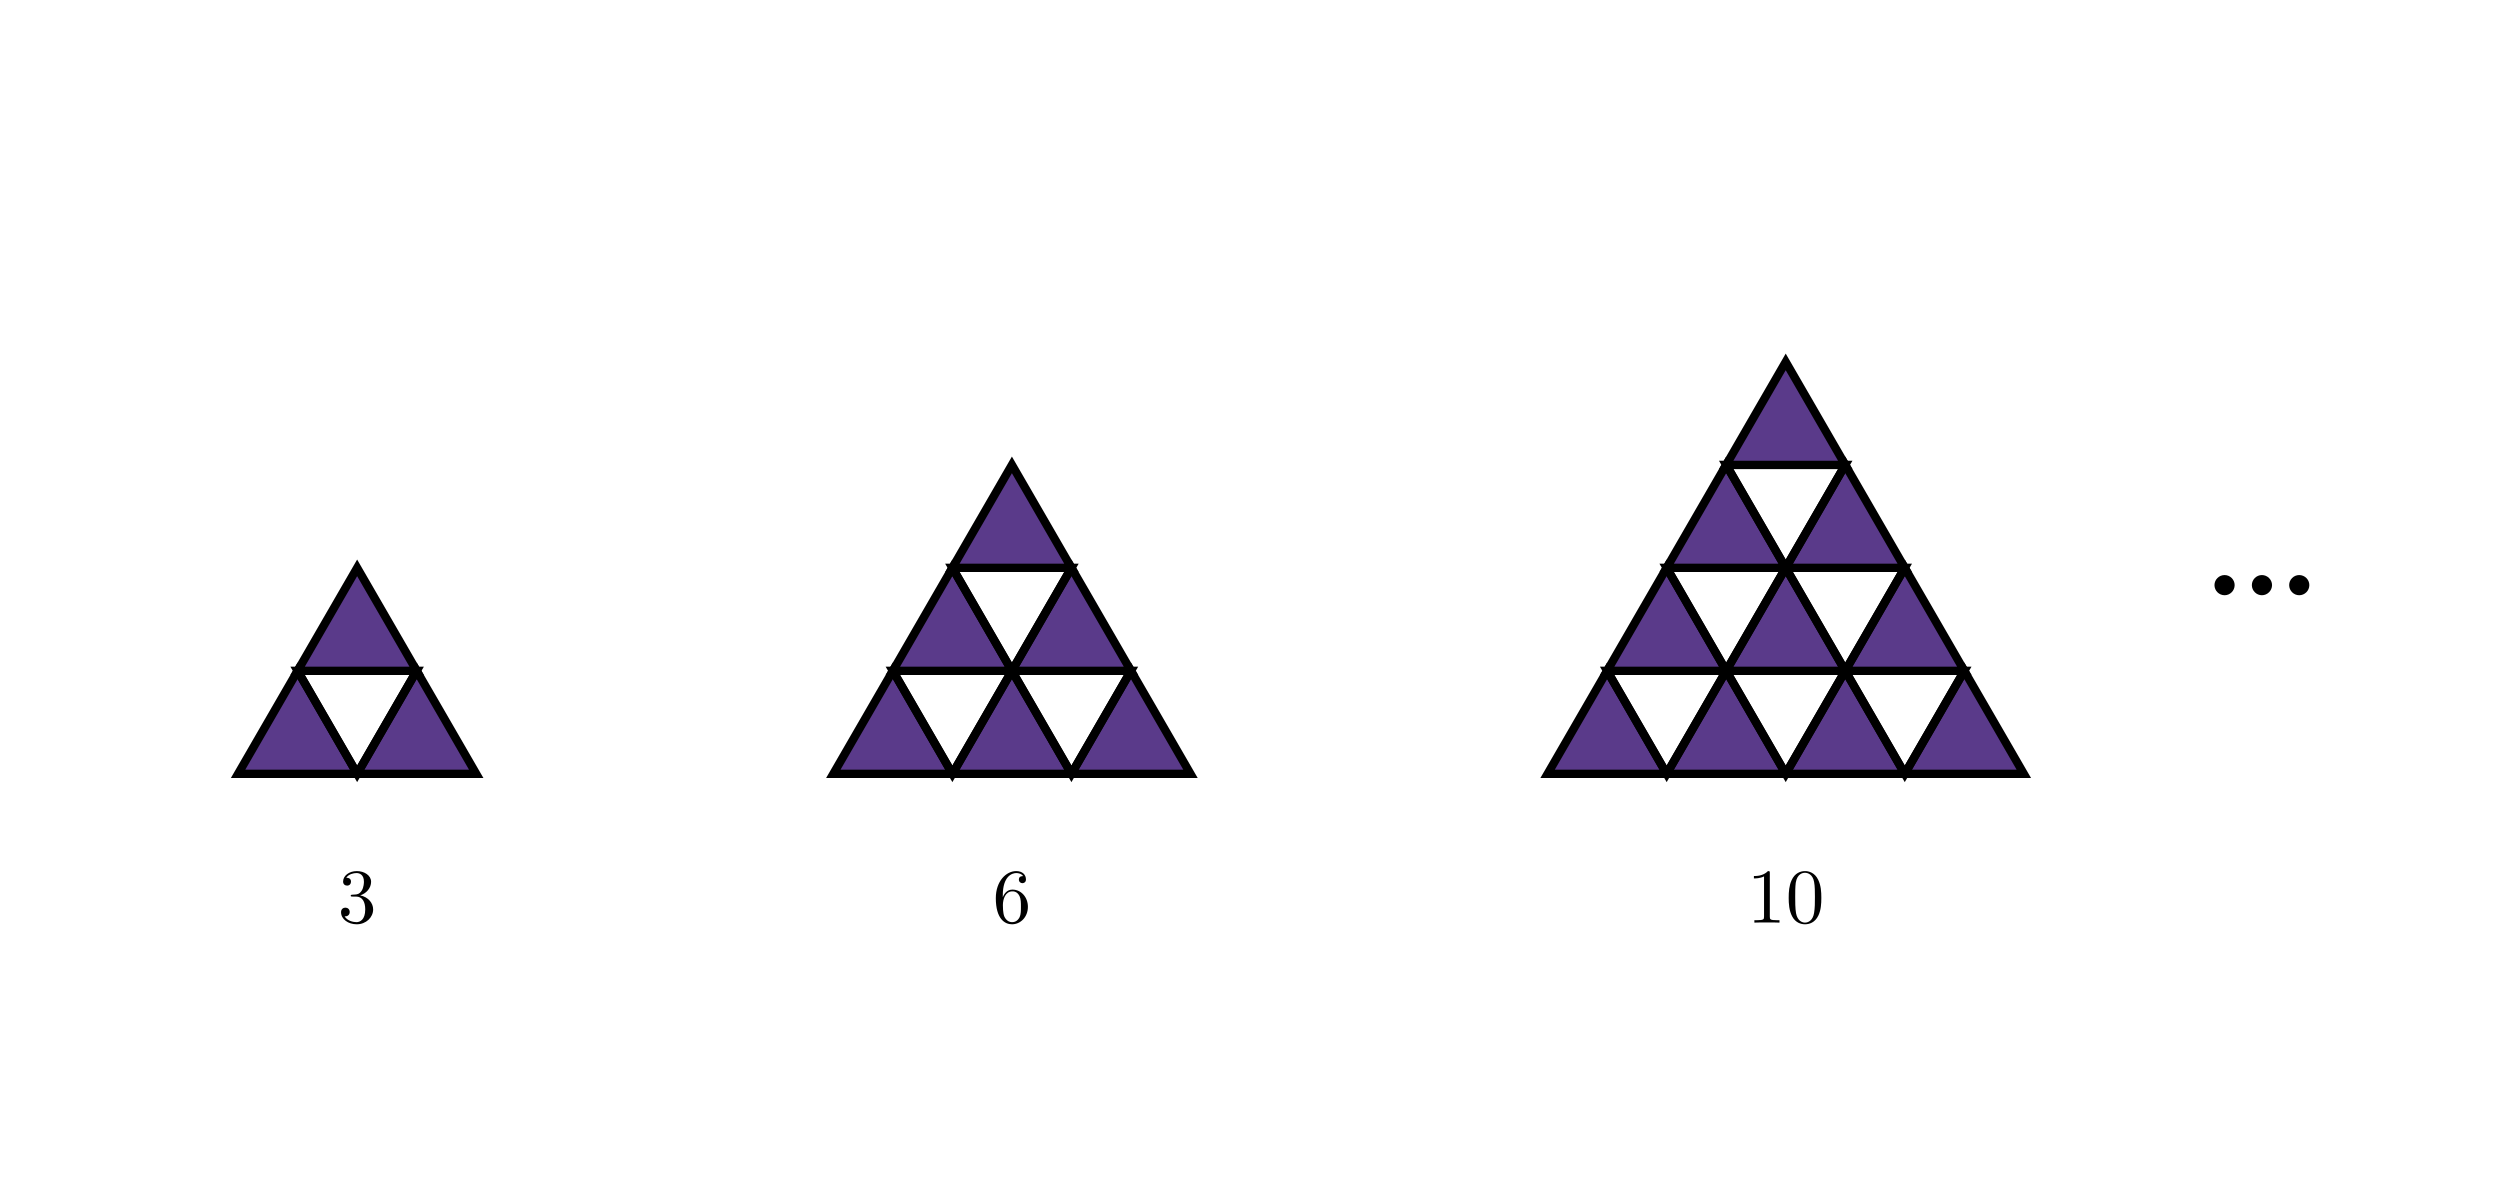
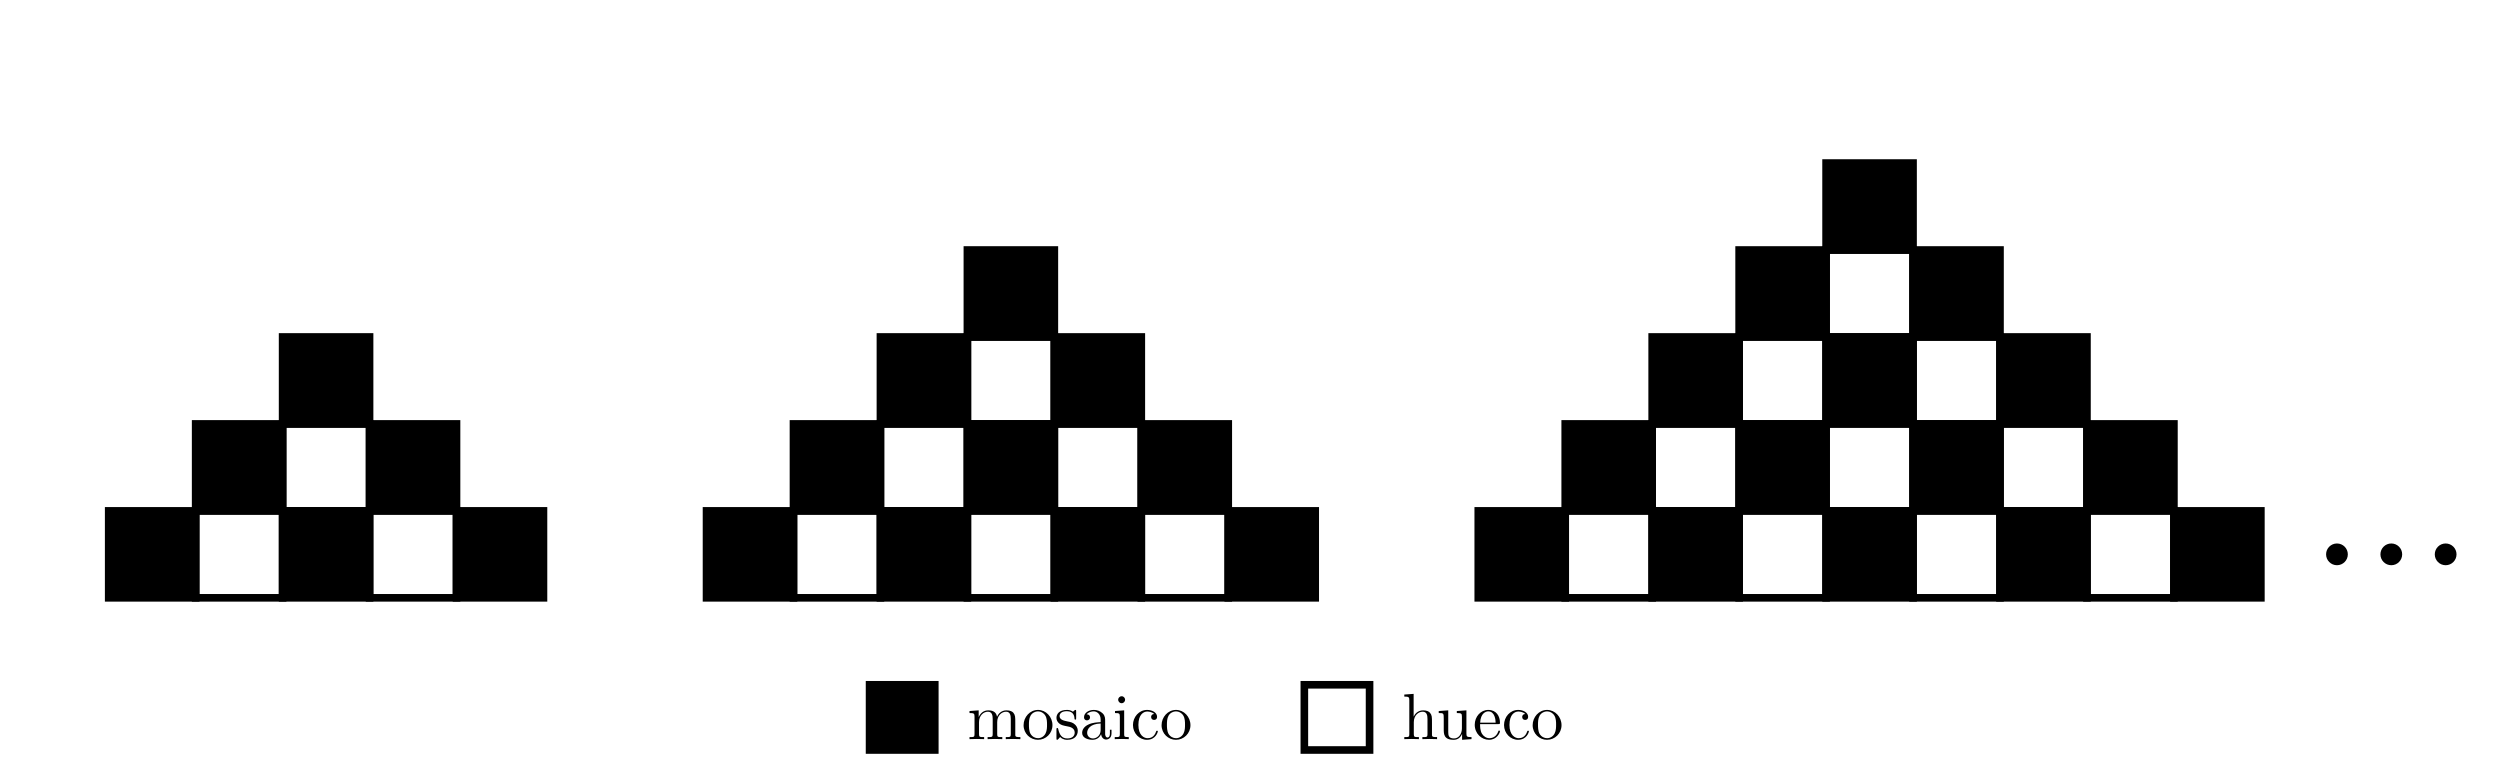
- <svg xmlns="http://www.w3.org/2000/svg" fill="currentColor" viewBox="0 0 420 200" width="420" height="200" font-family="'Latin Modern Roman', Georgia, 'Times New Roman', serif">
-   <g stroke="currentColor" stroke-width="1.4">
-     <polygon points="40,130 60,130 50,112.7" fill="#5a3a8a" />
-     <polygon points="60,130 80,130 70,112.7" fill="#5a3a8a" />
-     <polygon points="50,112.7 70,112.7 60,130" fill="none" />
-     <polygon points="50,112.7 70,112.7 60,95.4" fill="#5a3a8a" />
+ <svg xmlns="http://www.w3.org/2000/svg" fill="currentColor" viewBox="0 0 460 144" width="460" height="144" font-family="'Latin Modern Roman', Georgia, 'Times New Roman', serif">
+   <style>
+     .mosaico { fill: currentColor; stroke: currentColor; stroke-width: 1.4; }
+     .hueco   { fill: none; stroke: currentColor; stroke-width: 1.4; }
+   </style>
+   <rect class="mosaico" x="52" y="62" width="16" height="16" />
+   <rect class="mosaico" x="36" y="78" width="16" height="16" />
+   <rect class="hueco" x="52" y="78" width="16" height="16" />
+   <rect class="mosaico" x="68" y="78" width="16" height="16" />
+   <rect class="mosaico" x="20" y="94" width="16" height="16" />
+   <rect class="hueco" x="36" y="94" width="16" height="16" />
+   <rect class="mosaico" x="52" y="94" width="16" height="16" />
+   <rect class="hueco" x="68" y="94" width="16" height="16" />
+   <rect class="mosaico" x="84" y="94" width="16" height="16" />
+   <rect class="mosaico" x="178" y="46" width="16" height="16" />
+   <rect class="mosaico" x="162" y="62" width="16" height="16" />
+   <rect class="hueco" x="178" y="62" width="16" height="16" />
+   <rect class="mosaico" x="194" y="62" width="16" height="16" />
+   <rect class="mosaico" x="146" y="78" width="16" height="16" />
+   <rect class="hueco" x="162" y="78" width="16" height="16" />
+   <rect class="mosaico" x="178" y="78" width="16" height="16" />
+   <rect class="hueco" x="194" y="78" width="16" height="16" />
+   <rect class="mosaico" x="210" y="78" width="16" height="16" />
+   <rect class="mosaico" x="130" y="94" width="16" height="16" />
+   <rect class="hueco" x="146" y="94" width="16" height="16" />
+   <rect class="mosaico" x="162" y="94" width="16" height="16" />
+   <rect class="hueco" x="178" y="94" width="16" height="16" />
+   <rect class="mosaico" x="194" y="94" width="16" height="16" />
+   <rect class="hueco" x="210" y="94" width="16" height="16" />
+   <rect class="mosaico" x="226" y="94" width="16" height="16" />
+   <rect class="mosaico" x="336" y="30" width="16" height="16" />
+   <rect class="mosaico" x="320" y="46" width="16" height="16" />
+   <rect class="hueco" x="336" y="46" width="16" height="16" />
+   <rect class="mosaico" x="352" y="46" width="16" height="16" />
+   <rect class="mosaico" x="304" y="62" width="16" height="16" />
+   <rect class="hueco" x="320" y="62" width="16" height="16" />
+   <rect class="mosaico" x="336" y="62" width="16" height="16" />
+   <rect class="hueco" x="352" y="62" width="16" height="16" />
+   <rect class="mosaico" x="368" y="62" width="16" height="16" />
+   <rect class="mosaico" x="288" y="78" width="16" height="16" />
+   <rect class="hueco" x="304" y="78" width="16" height="16" />
+   <rect class="mosaico" x="320" y="78" width="16" height="16" />
+   <rect class="hueco" x="336" y="78" width="16" height="16" />
+   <rect class="mosaico" x="352" y="78" width="16" height="16" />
+   <rect class="hueco" x="368" y="78" width="16" height="16" />
+   <rect class="mosaico" x="384" y="78" width="16" height="16" />
+   <rect class="mosaico" x="272" y="94" width="16" height="16" />
+   <rect class="hueco" x="288" y="94" width="16" height="16" />
+   <rect class="mosaico" x="304" y="94" width="16" height="16" />
+   <rect class="hueco" x="320" y="94" width="16" height="16" />
+   <rect class="mosaico" x="336" y="94" width="16" height="16" />
+   <rect class="hueco" x="352" y="94" width="16" height="16" />
+   <rect class="mosaico" x="368" y="94" width="16" height="16" />
+   <rect class="hueco" x="384" y="94" width="16" height="16" />
+   <rect class="mosaico" x="400" y="94" width="16" height="16" />
+   <g fill="currentColor">
+     <circle cx="430" cy="102" r="2" />
+     <circle cx="440" cy="102" r="2" />
+     <circle cx="450" cy="102" r="2" />
  </g>
-   <text x="60" y="155" font-size="13" text-anchor="middle">3</text>
-   <g stroke="currentColor" stroke-width="1.4">
-     <polygon points="140,130 160,130 150,112.7" fill="#5a3a8a" />
-     <polygon points="160,130 180,130 170,112.7" fill="#5a3a8a" />
-     <polygon points="180,130 200,130 190,112.7" fill="#5a3a8a" />
-     <polygon points="150,112.7 170,112.7 160,130" fill="none" />
-     <polygon points="170,112.7 190,112.7 180,130" fill="none" />
-     <polygon points="150,112.7 170,112.7 160,95.4" fill="#5a3a8a" />
-     <polygon points="170,112.7 190,112.7 180,95.4" fill="#5a3a8a" />
-     <polygon points="160,95.4 180,95.4 170,112.7" fill="none" />
-     <polygon points="160,95.4 180,95.4 170,78.1" fill="#5a3a8a" />
-   </g>
-   <text x="170" y="155" font-size="13" text-anchor="middle">6</text>
-   <g stroke="currentColor" stroke-width="1.4">
-     <polygon points="260,130 280,130 270,112.7" fill="#5a3a8a" />
-     <polygon points="280,130 300,130 290,112.7" fill="#5a3a8a" />
-     <polygon points="300,130 320,130 310,112.7" fill="#5a3a8a" />
-     <polygon points="320,130 340,130 330,112.7" fill="#5a3a8a" />
-     <polygon points="270,112.7 290,112.7 280,130" fill="none" />
-     <polygon points="290,112.7 310,112.7 300,130" fill="none" />
-     <polygon points="310,112.7 330,112.7 320,130" fill="none" />
-     <polygon points="270,112.7 290,112.7 280,95.4" fill="#5a3a8a" />
-     <polygon points="290,112.7 310,112.7 300,95.4" fill="#5a3a8a" />
-     <polygon points="310,112.7 330,112.7 320,95.4" fill="#5a3a8a" />
-     <polygon points="280,95.4 300,95.4 290,112.7" fill="none" />
-     <polygon points="300,95.4 320,95.4 310,112.7" fill="none" />
-     <polygon points="280,95.4 300,95.4 290,78.1" fill="#5a3a8a" />
-     <polygon points="300,95.4 320,95.4 310,78.1" fill="#5a3a8a" />
-     <polygon points="290,78.1 310,78.1 300,95.4" fill="none" />
-     <polygon points="290,78.1 310,78.1 300,60.8" fill="#5a3a8a" />
-   </g>
-   <text x="300" y="155" font-size="13" text-anchor="middle">10</text>
-   <text x="380" y="100" font-size="32" text-anchor="middle">…</text>
+   <rect class="mosaico" x="160" y="126" width="12" height="12" />
+   <text x="178" y="136" font-size="12">mosaico</text>
+   <rect class="hueco" x="240" y="126" width="12" height="12" />
+   <text x="258" y="136" font-size="12">hueco</text>
</svg>
